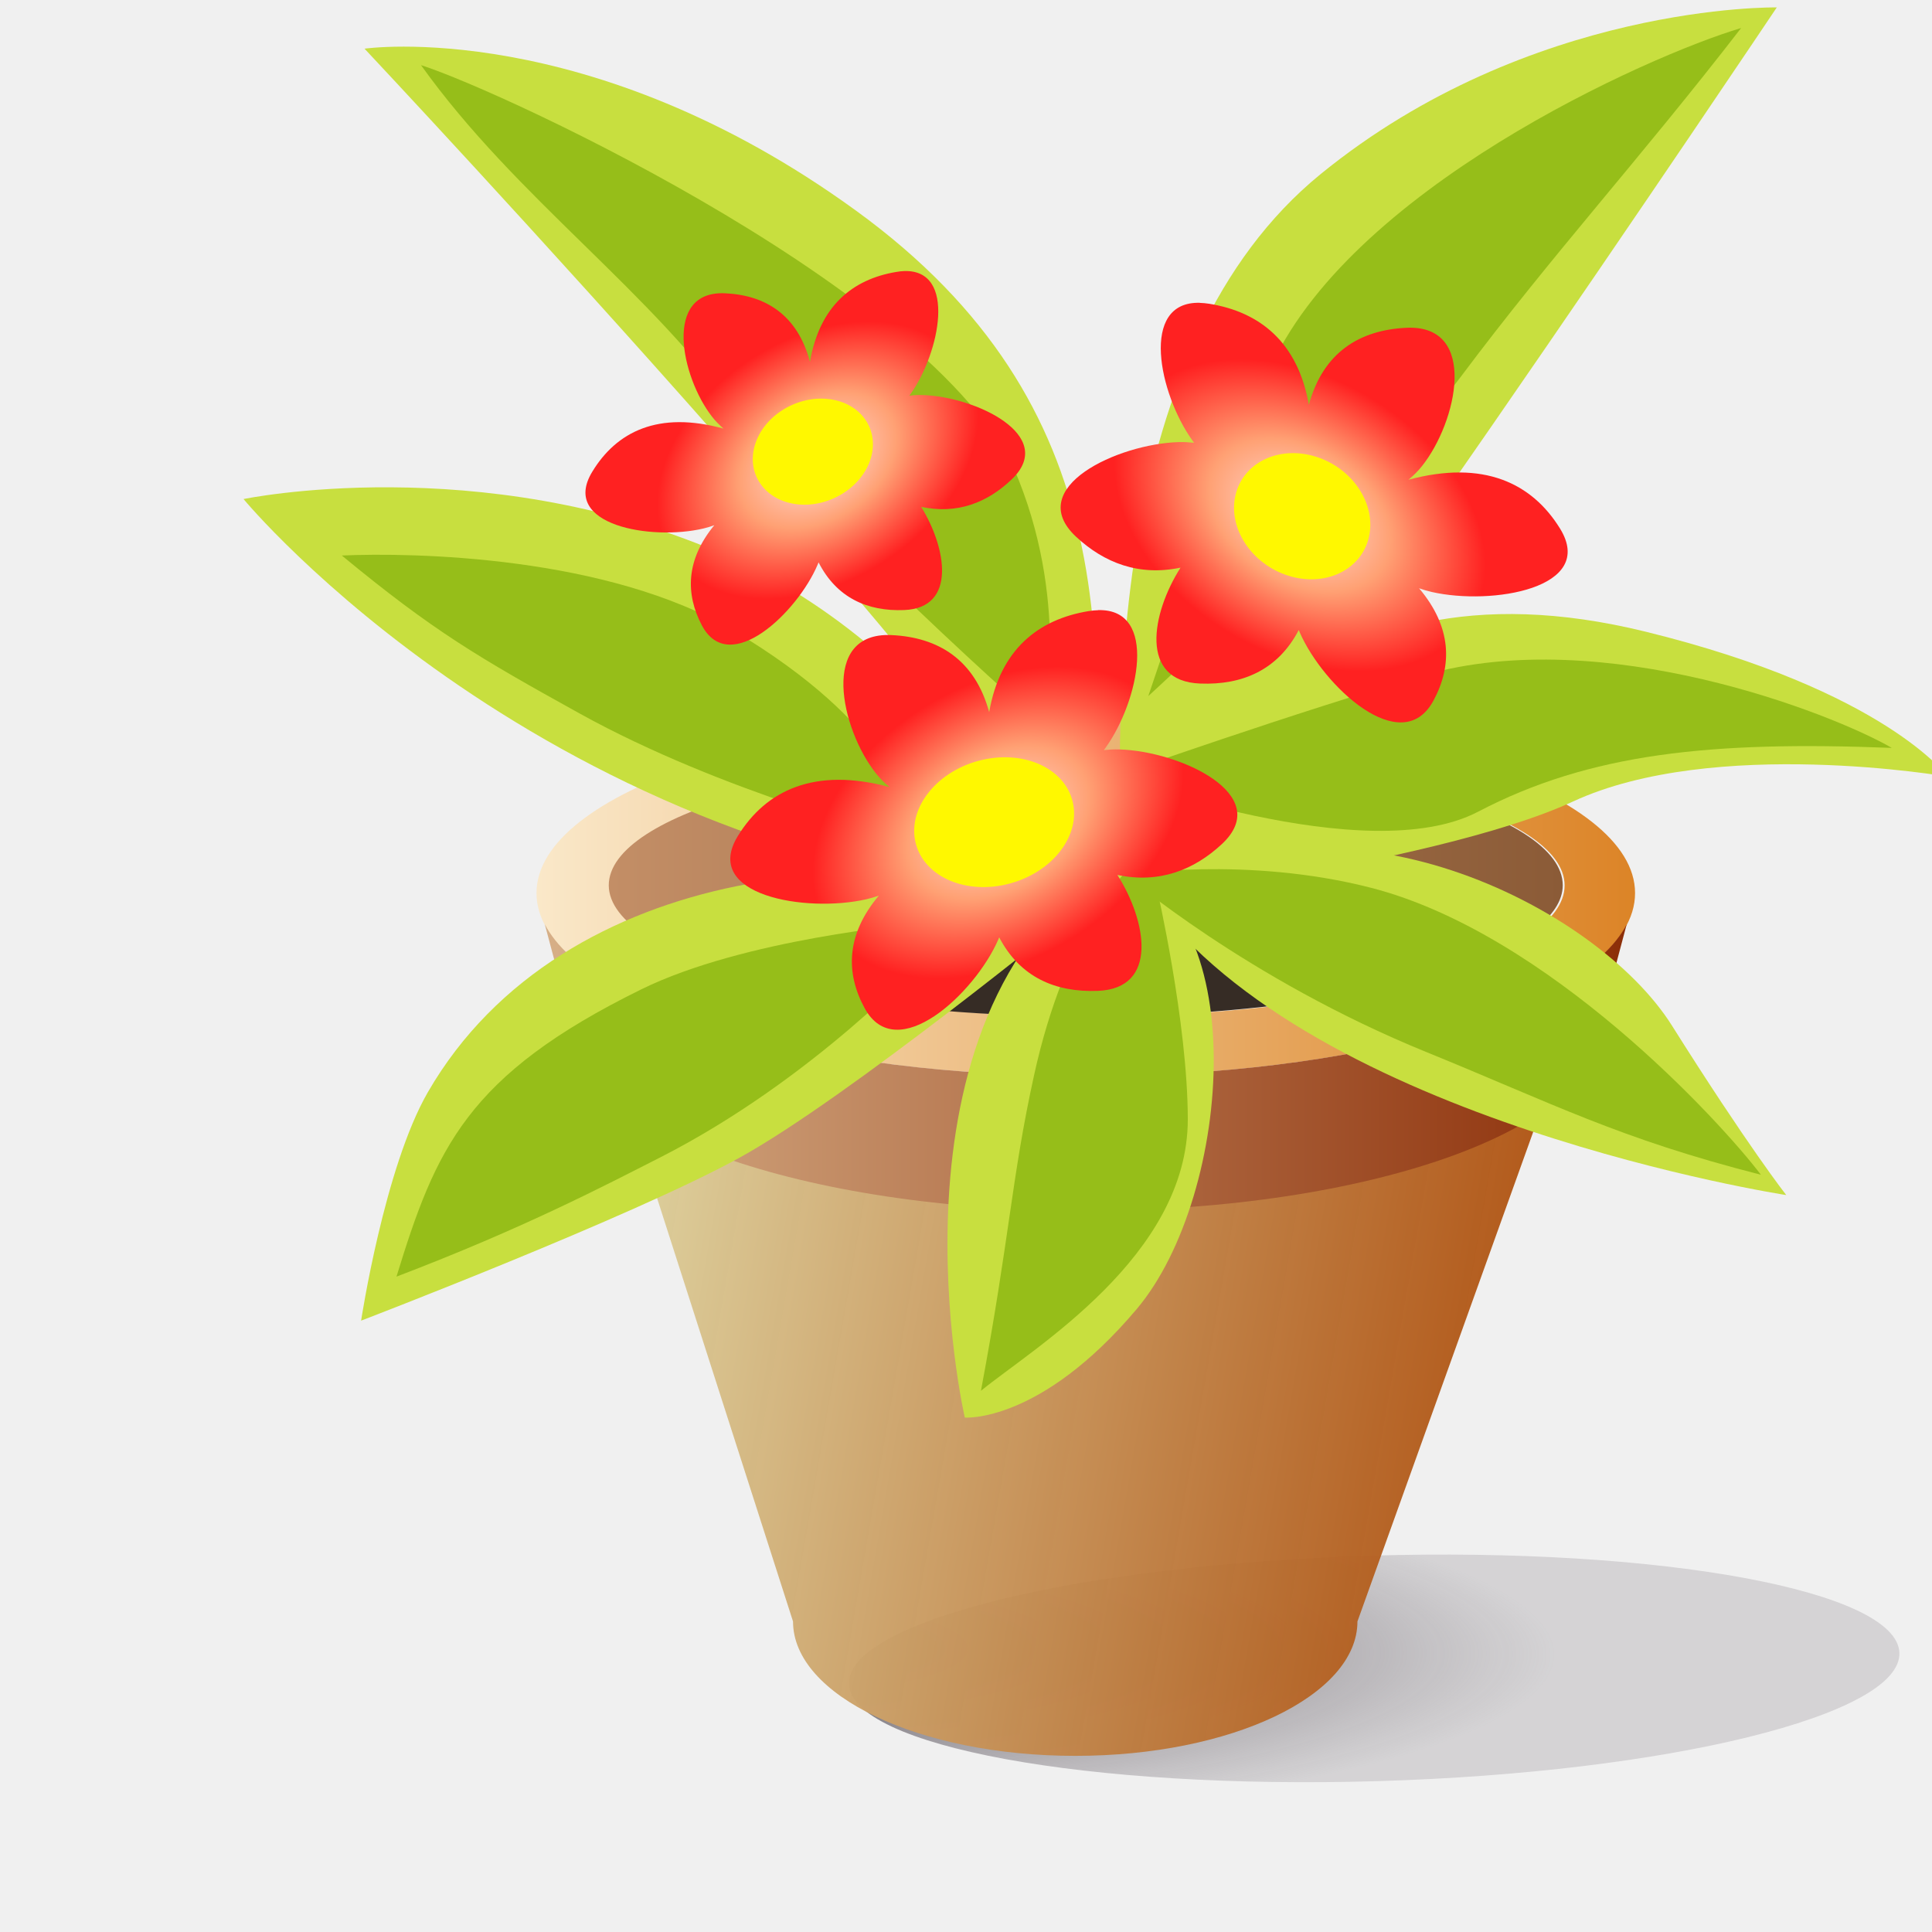
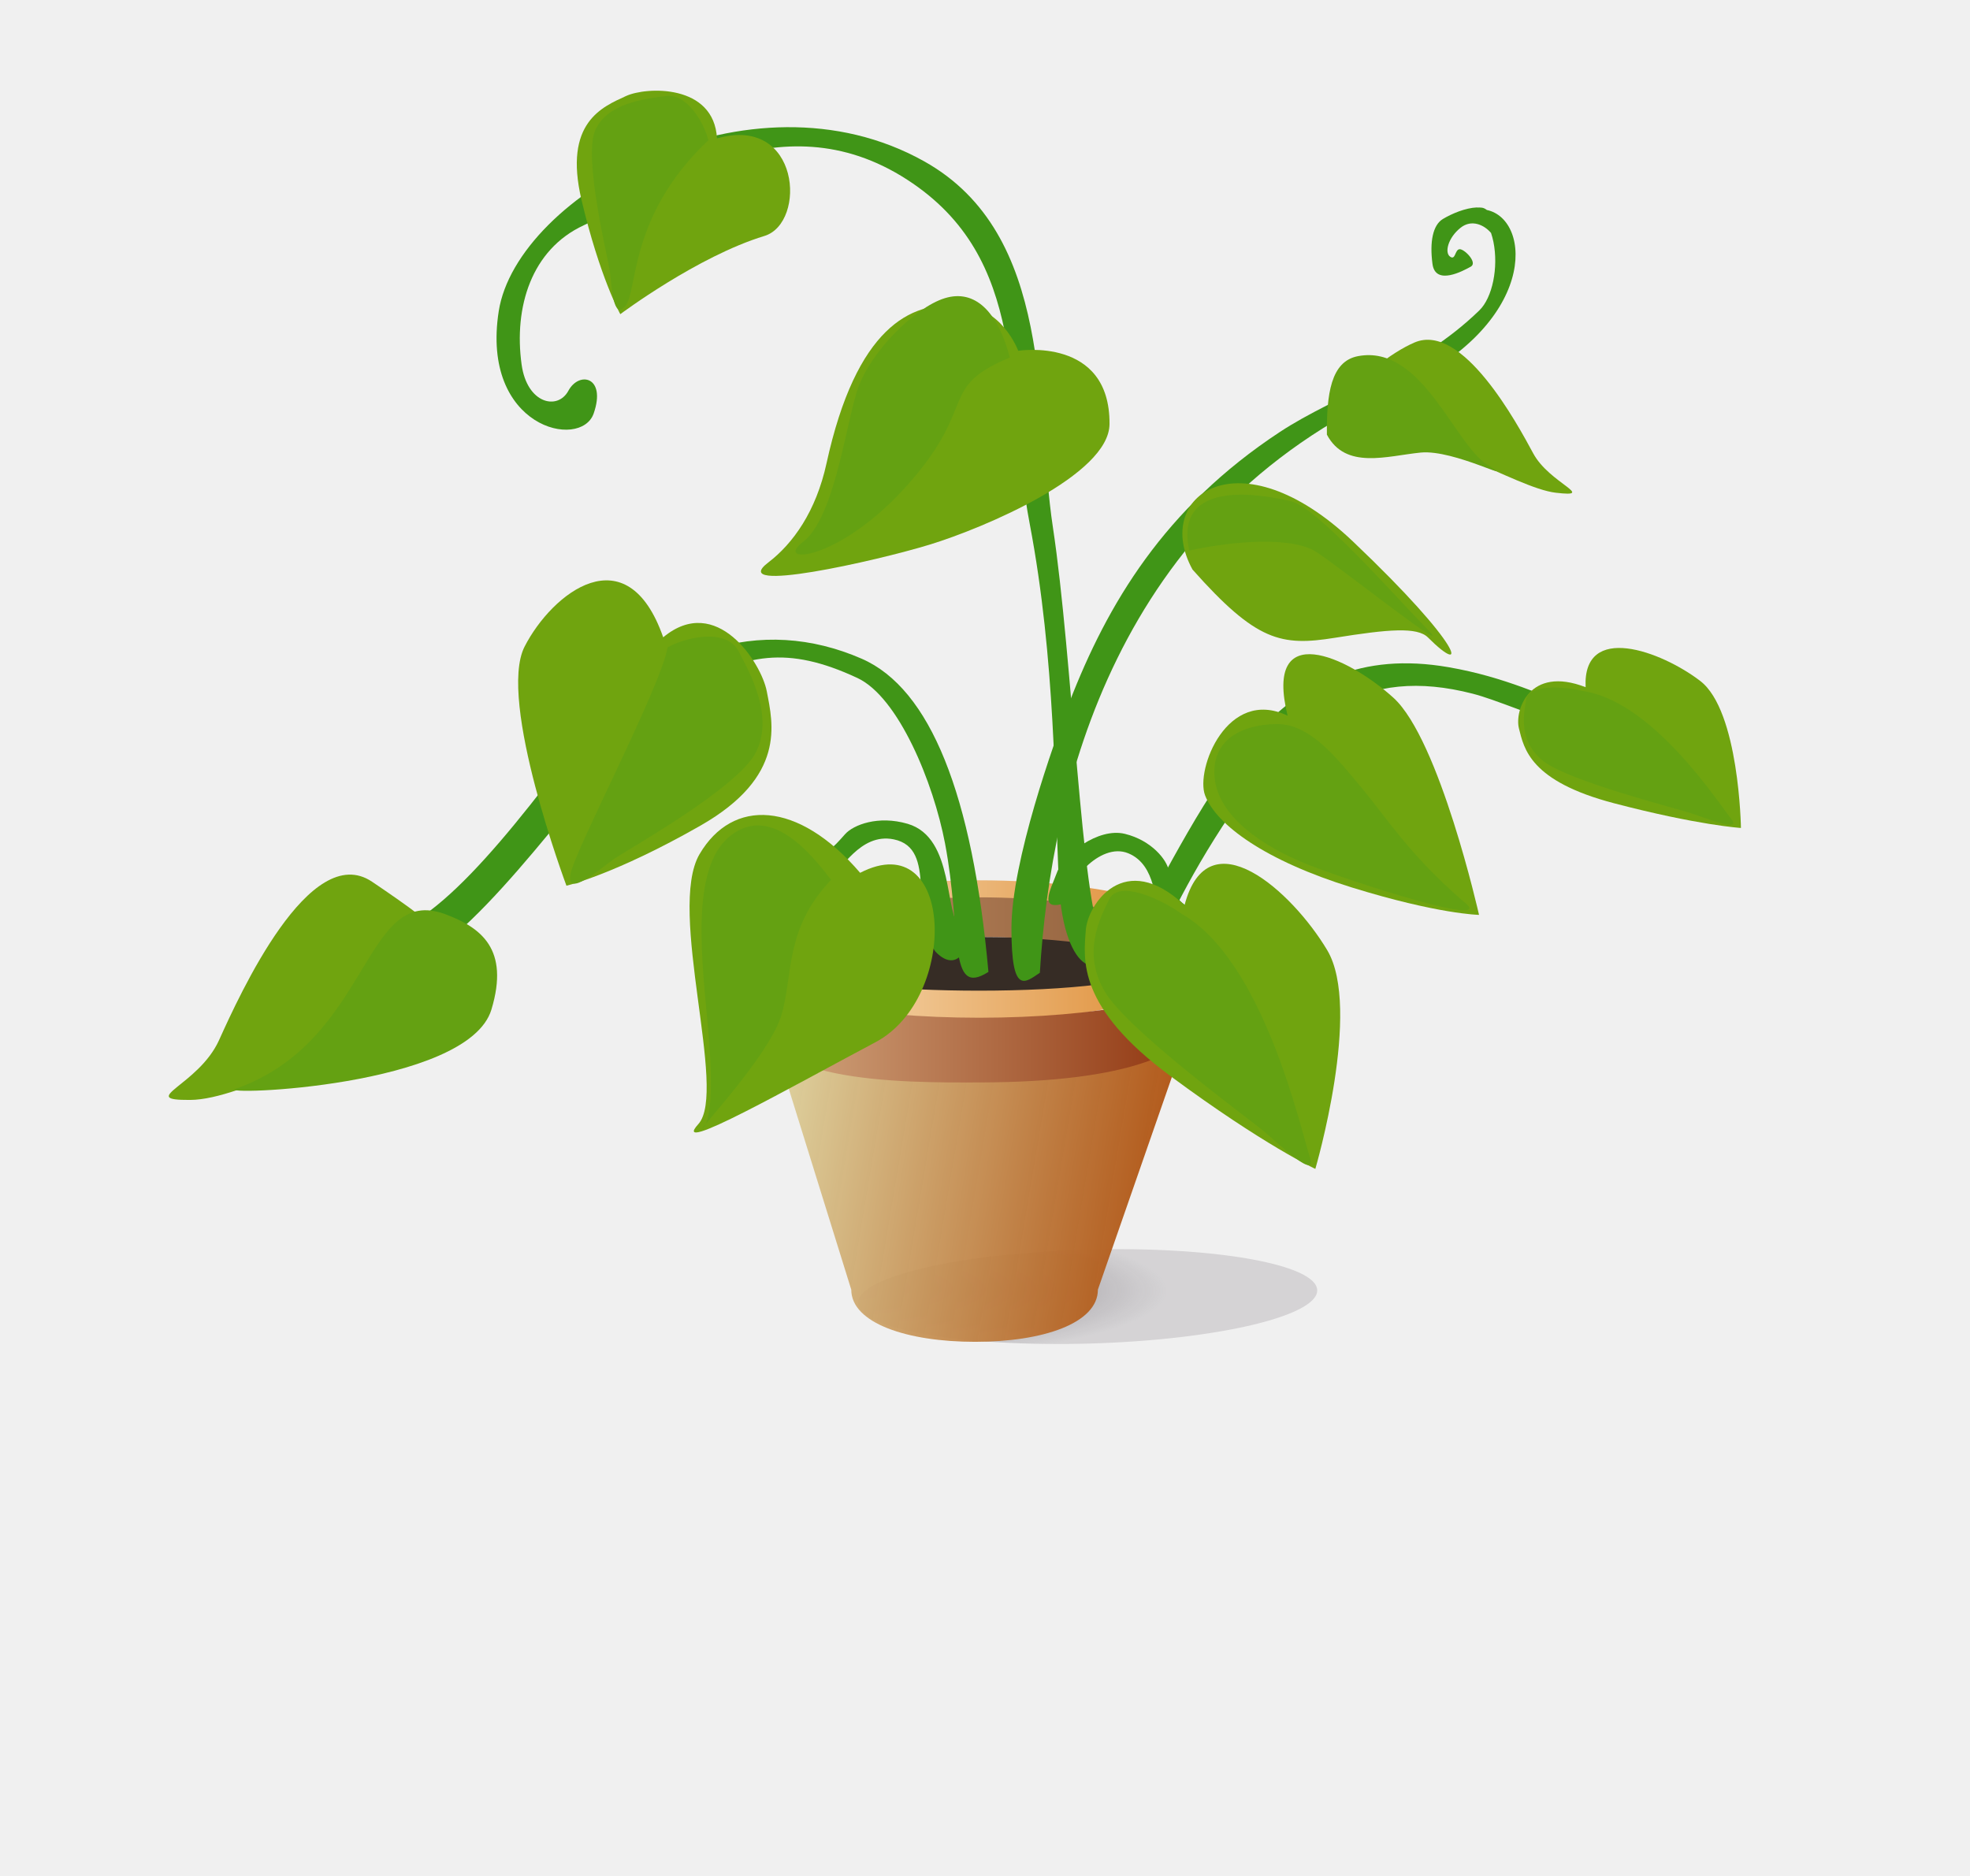
- <svg xmlns="http://www.w3.org/2000/svg" xmlns:xlink="http://www.w3.org/1999/xlink" width="90" height="90" viewBox="0 0 23.812 23.812" version="1.1" id="svg2787">
+ <svg xmlns="http://www.w3.org/2000/svg" xmlns:xlink="http://www.w3.org/1999/xlink" width="210" height="200" viewBox="0 0 55.562 52.917" version="1.1" id="svg2787">
  <defs id="defs2784">
-     <linearGradient id="linearGradient15">
-       <stop style="stop-color:#fffeff;stop-opacity:1;" offset="0" id="stop11" />
-       <stop style="stop-color:#fff7ce;stop-opacity:1;" offset="0.115" id="stop12" />
-       <stop style="stop-color:#ffe54f;stop-opacity:1;" offset="0.408" id="stop13" />
-       <stop style="stop-color:#f2a900;stop-opacity:1;" offset="0.762" id="stop14" />
-       <stop style="stop-color:#df9c00;stop-opacity:1;" offset="1" id="stop15" />
-     </linearGradient>
-     <linearGradient id="linearGradient10">
-       <stop style="stop-color:#fffeff;stop-opacity:1;" offset="0" id="stop6" />
-       <stop style="stop-color:#fff7ce;stop-opacity:1;" offset="0.115" id="stop7" />
-       <stop style="stop-color:#ff4fcf;stop-opacity:1;" offset="0.408" id="stop8" />
-       <stop style="stop-color:#f200cf;stop-opacity:1;" offset="0.762" id="stop9" />
-       <stop style="stop-color:#df009f;stop-opacity:1;" offset="1" id="stop10" />
-     </linearGradient>
-     <linearGradient id="linearGradient5">
-       <stop style="stop-color:#eaffe2;stop-opacity:1;" offset="0" id="stop1" />
-       <stop style="stop-color:#dbffce;stop-opacity:1;" offset="0.115" id="stop2" />
-       <stop style="stop-color:#4fff11;stop-opacity:1;" offset="0.509" id="stop3" />
-       <stop style="stop-color:#3ce300;stop-opacity:1;" offset="0.762" id="stop4" />
-       <stop style="stop-color:#3de000;stop-opacity:1;" offset="1" id="stop5" />
-     </linearGradient>
    <mask maskUnits="userSpaceOnUse" id="mask10222">
      <circle style="fill:#ffffff;fill-opacity:1;fill-rule:evenodd;stroke-width:0.224" id="circle10224" cx="13.229" cy="14.817" r="11" />
    </mask>
-     <radialGradient xlink:href="#linearGradient5" id="radialGradient52129-9-6" cx="76.809" cy="-0.699" fx="76.809" fy="-0.699" r="8.034" gradientTransform="matrix(1.13596,1.652974,-1.485476,1.020852,-70.69832,-120.2656)" gradientUnits="userSpaceOnUse" />
-     <linearGradient id="linearGradient15505">
-       <stop style="stop-color:#fffae2;stop-opacity:1;" offset="0" id="stop15495" />
-       <stop style="stop-color:#fff7ce;stop-opacity:1;" offset="0.115" id="stop15497" />
-       <stop style="stop-color:#ff4f9d;stop-opacity:1;" offset="0.408" id="stop15499" />
-       <stop style="stop-color:#ff2158;stop-opacity:1;" offset="0.762" id="stop15501" />
-       <stop style="stop-color:#ff0515;stop-opacity:1;" offset="1" id="stop15503" />
-     </linearGradient>
-     <radialGradient xlink:href="#linearGradient15505" id="radialGradient52129-9-6-3" cx="76.809" cy="-0.699" fx="76.809" fy="-0.699" r="8.034" gradientTransform="matrix(1.13596,1.652974,-1.485476,1.020852,-70.69832,-120.2656)" gradientUnits="userSpaceOnUse" />
-     <radialGradient xlink:href="#linearGradient15" id="radialGradient52129-9-6-3-2" cx="76.809" cy="-0.699" fx="76.809" fy="-0.699" r="8.034" gradientTransform="matrix(0.3732732,1.813617,-1.753282,0.3607001,-12.30427,-133.0659)" gradientUnits="userSpaceOnUse" />
-     <radialGradient xlink:href="#linearGradient10" id="radialGradient52129-9-6-3-2-5" cx="76.809" cy="-0.699" fx="76.809" fy="-0.699" r="8.034" gradientTransform="matrix(0.3732732,1.813617,-1.753282,0.3607001,-12.30427,-133.0659)" gradientUnits="userSpaceOnUse" />
-     <radialGradient xlink:href="#linearGradient21516" id="radialGradient21518" cx="-12.19" cy="20.605" fx="-12.19" fy="20.605" r="6.366" gradientTransform="matrix(1.617418,0.06955582,-0.03637288,0.3503441,28.36742,18.53577)" gradientUnits="userSpaceOnUse" />
+     <radialGradient xlink:href="#linearGradient21516" id="radialGradient21518" cx="-12.19" cy="20.605" fx="-12.19" fy="20.605" r="6.366" gradientTransform="matrix(1.571274,0.06447365,-0.03533519,0.3247459,41.45333,31.04284)" gradientUnits="userSpaceOnUse" />
    <linearGradient id="linearGradient21516">
      <stop style="stop-color:#605a62;stop-opacity:1;" offset="0.192" id="stop21512" />
      <stop style="stop-color:#989399;stop-opacity:0.314;" offset="1" id="stop21514" />
    </linearGradient>
-     <linearGradient xlink:href="#linearGradient15170" id="linearGradient15172" x1="-15.649" y1="17.282" x2="2.072" y2="20.393" gradientUnits="userSpaceOnUse" />
+     <linearGradient xlink:href="#linearGradient15170" id="linearGradient15172" x1="-15.649" y1="17.282" x2="2.072" y2="20.393" gradientUnits="userSpaceOnUse" gradientTransform="matrix(0.6617031,0,0,0.6905376,32.10902,21.81441)" />
    <linearGradient id="linearGradient15170">
      <stop style="stop-color:#dccd9a;stop-opacity:1;" offset="0" id="stop15166" />
      <stop style="stop-color:#aa4400;stop-opacity:0.938;" offset="1" id="stop15168" />
    </linearGradient>
-     <linearGradient xlink:href="#linearGradient17471" id="linearGradient17473" x1="-17.019" y1="7.672" x2="3.442" y2="7.672" gradientUnits="userSpaceOnUse" />
+     <linearGradient xlink:href="#linearGradient17471" id="linearGradient17473" x1="-17.019" y1="7.672" x2="3.442" y2="7.672" gradientUnits="userSpaceOnUse" gradientTransform="matrix(0.6617031,0,0,0.5745551,32.10902,22.36158)" />
    <linearGradient id="linearGradient17471">
      <stop style="stop-color:#fae8c9;stop-opacity:1;" offset="0" id="stop17467" />
      <stop style="stop-color:#dc8427;stop-opacity:1;" offset="1" id="stop17469" />
    </linearGradient>
-     <linearGradient xlink:href="#linearGradient21349" id="linearGradient21351" x1="-15.673" y1="6.808" x2="2.096" y2="6.808" gradientUnits="userSpaceOnUse" />
+     <linearGradient xlink:href="#linearGradient21349" id="linearGradient21351" x1="-15.673" y1="6.808" x2="2.096" y2="6.808" gradientUnits="userSpaceOnUse" gradientTransform="matrix(0.6617031,0,0,0.6773779,32.10902,21.84641)" />
    <linearGradient id="linearGradient21349">
      <stop style="stop-color:#c38e66;stop-opacity:1;" offset="0" id="stop21345" />
      <stop style="stop-color:#8b5b37;stop-opacity:1;" offset="1" id="stop21347" />
    </linearGradient>
-     <linearGradient xlink:href="#linearGradient16633" id="linearGradient16635" x1="-17.009" y1="10.926" x2="3.432" y2="10.926" gradientUnits="userSpaceOnUse" />
+     <linearGradient xlink:href="#linearGradient16633" id="linearGradient16635" x1="-17.009" y1="10.926" x2="3.432" y2="10.926" gradientUnits="userSpaceOnUse" gradientTransform="matrix(0.6617031,0,0,0.4560494,32.10902,23.67182)" />
    <linearGradient id="linearGradient16633">
      <stop style="stop-color:#d7b088;stop-opacity:1;" offset="0" id="stop16629" />
      <stop style="stop-color:#8c2d07;stop-opacity:1;" offset="1" id="stop16631" />
    </linearGradient>
-     <radialGradient xlink:href="#linearGradient10799" id="radialGradient23030-7-7-2" cx="15.861" cy="-2.631" fx="15.861" fy="-2.631" r="1.865" gradientTransform="matrix(1.409765,0.4113351,-1.014892,1.328527,-14.3573,7.991223)" gradientUnits="userSpaceOnUse" />
-     <linearGradient id="linearGradient10799">
-       <stop style="stop-color:#ffe2e2;stop-opacity:1;" offset="0" id="stop10793" />
-       <stop style="stop-color:#ffa174;stop-opacity:1;" offset="0.388" id="stop10795" />
-       <stop style="stop-color:#ff2121;stop-opacity:1;" offset="0.795" id="stop10797" />
-     </linearGradient>
-     <radialGradient xlink:href="#linearGradient10799" id="radialGradient23030-7-7-2-0" cx="15.861" cy="-2.631" fx="15.861" fy="-2.631" r="1.865" gradientTransform="matrix(-1.409765,0.4113351,1.014892,1.328527,39.89482,3.927921)" gradientUnits="userSpaceOnUse" />
-     <radialGradient xlink:href="#linearGradient10799" id="radialGradient23030-7-7-2-0-2" cx="15.861" cy="-2.631" fx="15.861" fy="-2.631" r="1.865" gradientTransform="matrix(1.222499,0.3662561,-0.880079,1.182931,-13.53777,3.53111)" gradientUnits="userSpaceOnUse" />
  </defs>
  <g id="layer1">
-     <g id="g19354" transform="matrix(0.6906896,0,0,0.6905861,-25.378,-0.7301945)" style="stroke-width:1.102">
-       <path style="fill:#3ada00;fill-opacity:1;stroke:#595147;stroke-width:0;stroke-linecap:round;stroke-linejoin:round;stroke-miterlimit:8;stroke-dasharray:none;paint-order:fill markers stroke" d="m 15.415,23.759 c -1.336,0.314 -2.423,1.339 -2.087,1.525 0.336,0.186 1.154,-0.319 1.047,0.101 -0.106,0.42 0.22,0.887 0.681,0.76 0.461,-0.128 0.806,1.116 1.258,0.6 0.293,-0.334 0.336,-1.712 -0.008,-2.495 -0.187,-0.426 -0.603,-0.668 -0.891,-0.491 z" id="path15561-9" />
-       <path style="fill:none;fill-opacity:0.004;stroke:#665c51;stroke-width:0.551;stroke-linecap:round;stroke-linejoin:round;stroke-miterlimit:8;stroke-dasharray:none;stroke-opacity:1;paint-order:fill markers stroke" d="m 2.43,32.201 c 2.631,-0.031 4.575,-3.512 6.585,-5.889 1.718,-2.031 3.807,-2.801 6.541,-2.63 0,0 0.523,0.461 1.375,0.647" id="path17237-4" />
-       <g id="g17349-4" transform="matrix(1.113595,0.1146053,-0.1146051,1.113597,0.8937033,-3.092209)" style="stroke-width:0.984">
-         <path id="path49262-6-2" style="fill:url(#radialGradient52129-9-6);fill-opacity:1;fill-rule:evenodd;stroke-width:0.3" d="M 24.333,2.468 C 19.761,0.571 13.368,2.927 11.446,7.52 c -1.493,3.568 -1.097,7.579 0.235,10.738 1.79,4.247 6.153,5.76 10.162,4.125 3.454,-1.409 6.245,-3.993 7.373,-7.757 C 30.859,9.136 28.905,4.364 24.333,2.468 Z" />
-         <ellipse style="fill:#ffffff;fill-rule:evenodd;stroke-width:0.264" id="path90349-2-9" cx="17.101" cy="-5.08" rx="1.492" ry="1.915" transform="matrix(0.8178477,0.5754348,-0.7478128,0.6639096,0,0)" />
-       </g>
-     </g>
-     <g id="g19354-1" transform="matrix(0.6906896,0,0,0.6905861,27.50694,-0.57201)" style="stroke-width:1.102">
-       <path style="fill:#ff0a2e;fill-opacity:1;stroke:#595147;stroke-width:0;stroke-linecap:round;stroke-linejoin:round;stroke-miterlimit:8;stroke-dasharray:none;paint-order:fill markers stroke" d="m 15.415,23.759 c -1.336,0.314 -2.423,1.339 -2.087,1.525 0.336,0.186 1.154,-0.319 1.047,0.101 -0.106,0.42 0.22,0.887 0.681,0.76 0.461,-0.128 0.806,1.116 1.258,0.6 0.293,-0.334 0.336,-1.712 -0.008,-2.495 -0.187,-0.426 -0.603,-0.668 -0.891,-0.491 z" id="path15561-9-7" />
-       <path style="fill:none;fill-opacity:0.004;stroke:#665c51;stroke-width:0.551;stroke-linecap:round;stroke-linejoin:round;stroke-miterlimit:8;stroke-dasharray:none;stroke-opacity:1;paint-order:fill markers stroke" d="m 2.43,32.201 c 2.631,-0.031 4.575,-3.512 6.585,-5.889 1.718,-2.031 3.807,-2.801 6.541,-2.63 0,0 0.523,0.461 1.375,0.647" id="path17237-4-4" />
-       <g id="g17349-4-4" transform="matrix(1.113595,0.1146053,-0.1146051,1.113597,0.8937033,-3.092209)" style="stroke-width:0.984">
-         <path id="path49262-6-2-2" style="fill:url(#radialGradient52129-9-6-3);fill-opacity:1;fill-rule:evenodd;stroke-width:0.3" d="M 24.333,2.468 C 19.761,0.571 13.368,2.927 11.446,7.52 c -1.493,3.568 -1.097,7.579 0.235,10.738 1.79,4.247 6.153,5.76 10.162,4.125 3.454,-1.409 6.245,-3.993 7.373,-7.757 C 30.859,9.136 28.905,4.364 24.333,2.468 Z" />
-         <ellipse style="fill:#ffffff;fill-rule:evenodd;stroke-width:0.264" id="path90349-2-9-4" cx="17.101" cy="-5.08" rx="1.492" ry="1.915" transform="matrix(0.8178477,0.5754348,-0.7478128,0.6639096,0,0)" />
-       </g>
-     </g>
-     <g id="g1" transform="matrix(0.9715091,0,0,0.9715091,0.6506396,-3.664142)">
-       <ellipse style="fill:url(#radialGradient21518);fill-opacity:1;fill-rule:evenodd;stroke-width:0.221" id="path21510" cx="15.894" cy="25.424" rx="6.666" ry="1.431" transform="matrix(0.9995605,-0.02964591,0.03448896,0.9994051,0,0)" />
-       <g id="g47287" transform="matrix(0.9230616,0,0,0.9230616,0.7739546,3.514038)">
-         <g id="g21506" transform="matrix(0.7378798,0,0,0.7460733,18.36763,6.829499)" style="stroke-width:0.996">
-           <path id="path14647-2-1-5" style="fill:url(#linearGradient15172);fill-opacity:1;fill-rule:evenodd;stroke:#44b2c8;stroke-width:0;stroke-dasharray:none;stroke-opacity:1" d="m -15.518,10.998 3.277,10.092 a 5.256,2.476 0 0 0 5.257,2.476 5.256,2.476 0 0 0 5.256,-2.476 l 3.664,-10.092 z" />
-           <path id="path14647-5" style="fill:url(#linearGradient17473);fill-opacity:1;fill-rule:evenodd;stroke:#44b2c8;stroke-width:0;stroke-dasharray:none;stroke-opacity:1" d="m -6.788,4.301 a 10.231,3.371 0 0 0 -10.231,3.371 10.231,3.371 0 0 0 10.231,3.372 10.231,3.371 0 0 0 10.231,-3.372 10.231,3.371 0 0 0 -10.231,-3.371 z m 0.036,0.816 A 8.885,2.414 0 0 1 2.131,7.531 8.885,2.414 0 0 1 -6.753,9.945 8.885,2.414 0 0 1 -15.638,7.531 8.885,2.414 0 0 1 -6.753,5.116 Z" />
-           <path id="path14647-9-6" style="fill:url(#linearGradient21351);fill-opacity:1;fill-rule:evenodd;stroke:#44b2c8;stroke-width:0;stroke-dasharray:none;stroke-opacity:1" d="m -6.788,5.116 a 8.885,2.414 0 0 0 -8.885,2.414 8.885,2.414 0 0 0 0.752,0.969 9.564,3.376 0 0 1 8.345,-1.73 9.564,3.376 0 0 1 8.121,1.594 8.885,2.414 0 0 0 0.551,-0.834 8.885,2.414 0 0 0 -8.885,-2.414 z" />
-           <path id="path14647-9-3" style="fill:#362c25;fill-opacity:1;fill-rule:evenodd;stroke:#44b2c8;stroke-width:0;stroke-dasharray:none;stroke-opacity:1" d="M -6.624,6.771 A 9.62,3.376 0 0 0 -15.018,8.5 8.937,2.414 0 0 0 -6.838,9.945 8.937,2.414 0 0 0 1.545,8.364 9.62,3.376 0 0 0 -6.624,6.771 Z" />
-           <path id="path14647-2-2" style="fill:url(#linearGradient16635);fill-opacity:1;fill-rule:evenodd;stroke:#44b2c8;stroke-width:0;stroke-dasharray:none;stroke-opacity:1" d="m -16.864,8.248 0.512,1.9 a 9.564,3.376 0 0 0 9.564,3.376 9.564,3.376 0 0 0 9.564,-3.376 L 3.287,8.248 A 10.231,3.371 0 0 1 -6.789,11.044 10.231,3.371 0 0 1 -16.864,8.248 Z" />
-         </g>
-         <path style="fill:#c8df3f;fill-opacity:1;stroke:#000000;stroke-width:0;stroke-linecap:butt;stroke-linejoin:miter;stroke-dasharray:none;stroke-opacity:1" d="m 13.117,12.661 c 0,0 -1.51,-3.387 -4.805,-4.792 C 5.016,6.464 1.783,7.138 1.783,7.138 c 0,0 4.143,5.013 11.334,5.523 z" id="path21674" />
-         <path style="fill:#c8df3f;fill-opacity:1;stroke:#000000;stroke-width:0;stroke-linecap:butt;stroke-linejoin:miter;stroke-dasharray:none;stroke-opacity:1" d="m 13.181,12.768 c 1.504,-1.606 3.1,-4.98 7.873,-3.807 3.3,0.811 4.149,1.992 4.149,1.992 0,0 -3.208,-0.556 -5.148,0.342 -1.941,0.898 -6.874,1.473 -6.874,1.473 z" id="path21676" />
-         <path style="fill:#c8df3f;fill-opacity:1;stroke:#000000;stroke-width:0;stroke-linecap:butt;stroke-linejoin:miter;stroke-dasharray:none;stroke-opacity:1" d="m 13.906,12.991 c -0.211,-2.929 -0.211,-7.96 2.678,-10.317 2.889,-2.356 6.272,-2.293 6.272,-2.293 0,0 -7.47,11.145 -8.949,12.609 z" id="path21680" />
-         <path style="fill:#c8df3f;fill-opacity:1;stroke:#000000;stroke-width:0;stroke-linecap:butt;stroke-linejoin:miter;stroke-dasharray:none;stroke-opacity:1" d="M 13.359,12.857 C 13.66,9.227 13.885,5.852 10.205,3.177 6.525,0.502 3.446,0.948 3.446,0.948 c 0,0 9.688,10.317 9.913,11.909 z" id="path21682" />
-         <path style="fill:#c8df3f;fill-opacity:1;stroke:#000000;stroke-width:0;stroke-linecap:butt;stroke-linejoin:miter;stroke-dasharray:none;stroke-opacity:1" d="m 14.239,12.602 c 2.542,-1.663 6.131,0.111 7.177,1.774 1.047,1.663 1.57,2.328 1.57,2.328 0,0 -6.504,-0.998 -8.747,-4.102 z" id="path21684" />
-         <path style="fill:#c8df3f;fill-opacity:1;stroke:#000000;stroke-width:0;stroke-linecap:butt;stroke-linejoin:miter;stroke-dasharray:none;stroke-opacity:1" d="m 13.172,12.852 c -2.361,-1.083 -6.997,-0.777 -8.855,2.437 -0.598,1.035 -0.918,3.141 -0.918,3.141 0,0 3.723,-1.426 5.198,-2.238 1.476,-0.812 4.575,-3.34 4.575,-3.34 z" id="path21686" />
-         <path style="fill:#c8df3f;fill-opacity:1;stroke:#000000;stroke-width:0;stroke-linecap:butt;stroke-linejoin:miter;stroke-dasharray:none;stroke-opacity:1" d="m 13.688,12.152 c 1.992,0.496 1.697,4.55 0.369,6.121 -1.328,1.572 -2.361,1.489 -2.361,1.489 0,0 -1.254,-5.46 1.992,-7.61 z" id="path21688" />
-         <path style="fill:#96be19;fill-opacity:1;stroke:#000000;stroke-width:0;stroke-linecap:butt;stroke-linejoin:miter;stroke-dasharray:none;stroke-opacity:1" d="m 14.218,9.846 c 0,0 0.886,-2.671 1.65,-4.449 1.08,-2.509 5.217,-4.351 6.498,-4.733 -1.425,1.843 -2.574,3.084 -3.858,4.8 -1.084,1.448 -4.29,4.382 -4.29,4.382 z" id="path24398-1" />
-         <path style="fill:#96be19;fill-opacity:1;stroke:#000000;stroke-width:0;stroke-linecap:butt;stroke-linejoin:miter;stroke-dasharray:none;stroke-opacity:1" d="m 12.768,10.241 c 0,0 0.376,-1.585 -0.33,-3.362 C 11.442,4.369 5.405,1.555 4.222,1.174 5.538,3.016 7.407,4.292 8.593,6.008 9.594,7.456 12.768,10.241 12.768,10.241 Z" id="path24398-1-6" />
-         <path style="fill:#96be19;fill-opacity:1;stroke:#000000;stroke-width:0;stroke-linecap:butt;stroke-linejoin:miter;stroke-dasharray:none;stroke-opacity:1" d="m 13.757,10.944 c 0,0 2.511,-0.887 4.253,-1.387 2.459,-0.704 5.605,0.525 6.427,1.001 -2.483,-0.097 -4.15,0.073 -5.686,0.877 -1.536,0.804 -4.994,-0.491 -4.994,-0.491 z" id="path24398" />
-         <path style="fill:#96be19;fill-opacity:1;stroke:#000000;stroke-width:0;stroke-linecap:butt;stroke-linejoin:miter;stroke-dasharray:none;stroke-opacity:1" d="m 13.907,12.303 c 0,0 1.656,-0.265 3.377,0.179 2.429,0.627 4.797,3.209 5.354,3.943 -1.962,-0.501 -2.852,-0.976 -4.597,-1.686 -2.47,-1.005 -4.135,-2.436 -4.135,-2.436 z" id="path24398-3" />
-         <path style="fill:#96be19;fill-opacity:1;stroke:#000000;stroke-width:0;stroke-linecap:butt;stroke-linejoin:miter;stroke-dasharray:none;stroke-opacity:1" d="m 14.335,12.485 c 0,0 0.424,1.84 0.426,3.174 0.003,1.883 -2.13,3.152 -2.843,3.735 0.397,-2.115 0.419,-2.923 0.731,-4.341 0.441,-2.009 1.279,-2.811 1.279,-2.811 z" id="path24398-3-2" />
-         <path style="fill:#96be19;fill-opacity:1;stroke:#000000;stroke-width:0;stroke-linecap:butt;stroke-linejoin:miter;stroke-dasharray:none;stroke-opacity:1" d="m 10.99,12.981 c 0,0 -2.325,0.2 -3.739,0.895 -2.405,1.182 -2.825,2.191 -3.366,3.949 1.759,-0.67 2.867,-1.254 3.614,-1.633 2.121,-1.077 3.652,-2.75 3.652,-2.75 z" id="path24398-3-2-7" />
-         <path style="fill:#96be19;fill-opacity:1;stroke:#000000;stroke-width:0;stroke-linecap:butt;stroke-linejoin:miter;stroke-dasharray:none;stroke-opacity:1" d="m 10.871,11.368 c 0,0 -0.17,-1.12 -2.347,-2.418 C 6.791,7.916 4.105,7.871 3.134,7.914 c 1.257,1.038 1.876,1.4 3.268,2.171 1.971,1.092 4.395,1.699 4.395,1.699 z" id="path24398-3-2-7-6" />
-         <g id="g14196" transform="matrix(0.9895002,0,0,1.039303,1.593065,0.13083)">
-           <g id="g14185">
-             <path id="path23014-4-0-5" style="fill:url(#radialGradient23030-7-7-2);fill-opacity:1;stroke:#000000;stroke-width:0;stroke-linecap:butt;stroke-linejoin:miter;stroke-dasharray:none;stroke-opacity:1" d="m 12.062,8.212 c -0.041,0.001 -0.085,0.005 -0.132,0.012 C 11.232,8.333 10.701,8.73 10.549,9.56 10.349,8.864 9.84,8.569 9.19,8.541 8.189,8.499 8.487,9.786 8.978,10.372 c 0.055,0.066 0.118,0.125 0.187,0.179 -1.045,-0.267 -1.716,0.045 -2.105,0.644 -0.514,0.791 0.947,1.021 1.781,0.84 0.06,-0.013 0.119,-0.03 0.176,-0.049 -0.454,0.512 -0.465,1.02 -0.199,1.487 0.442,0.777 1.531,-0.194 1.856,-0.903 0.005,-0.011 0.009,-0.021 0.014,-0.032 0.29,0.529 0.784,0.73 1.37,0.708 0.849,-0.031 0.677,-0.927 0.272,-1.533 0.575,0.115 1.059,-0.06 1.453,-0.41 0.729,-0.65 -0.584,-1.227 -1.429,-1.25 -0.071,-0.002 -0.142,0.002 -0.212,0.009 0.009,-0.011 0.017,-0.022 0.025,-0.033 0.46,-0.611 0.736,-1.839 -0.104,-1.818 z" />
-             <ellipse style="fill:#fff800;fill-opacity:1;fill-rule:evenodd;stroke-width:0.331" id="path13160" cx="7.356" cy="13.325" rx="1.124" ry="0.84" transform="matrix(0.9681078,-0.2505339,0.262389,0.9649622,0,0)" />
-           </g>
-           <g id="g14181">
-             <path id="path23014-4-0-5-0" style="fill:url(#radialGradient23030-7-7-2-0);fill-opacity:1;stroke:#000000;stroke-width:0;stroke-linecap:butt;stroke-linejoin:miter;stroke-dasharray:none;stroke-opacity:1" d="m 13.476,4.148 c 0.041,0.001 0.085,0.005 0.132,0.012 0.698,0.108 1.228,0.506 1.381,1.336 0.199,-0.697 0.709,-0.991 1.359,-1.019 1,-0.042 0.703,1.245 0.211,1.831 -0.055,0.066 -0.118,0.125 -0.187,0.179 1.045,-0.267 1.716,0.045 2.105,0.644 0.514,0.791 -0.947,1.021 -1.781,0.84 -0.06,-0.013 -0.119,-0.03 -0.176,-0.049 0.454,0.512 0.465,1.02 0.199,1.487 -0.442,0.777 -1.531,-0.194 -1.856,-0.903 -0.005,-0.011 -0.009,-0.021 -0.014,-0.032 -0.29,0.529 -0.784,0.73 -1.37,0.708 -0.849,-0.031 -0.677,-0.927 -0.272,-1.533 -0.575,0.115 -1.059,-0.06 -1.453,-0.41 -0.729,-0.65 0.584,-1.227 1.429,-1.25 0.071,-0.002 0.142,0.002 0.212,0.009 -0.009,-0.011 -0.017,-0.022 -0.025,-0.033 -0.46,-0.611 -0.736,-1.839 0.104,-1.818 z" />
-             <ellipse style="fill:#fff800;fill-opacity:1;fill-rule:evenodd;stroke-width:0.302" id="path13160-3" cx="-16.129" cy="2.469" rx="0.967" ry="0.81" transform="matrix(-0.9590665,-0.2831809,-0.2318285,0.9727567,0,0)" />
-           </g>
-           <g id="g14177">
-             <path id="path23014-4-0-5-0-9" style="fill:url(#radialGradient23030-7-7-2-0-2);fill-opacity:1;stroke:#000000;stroke-width:0;stroke-linecap:butt;stroke-linejoin:miter;stroke-dasharray:none;stroke-opacity:1" d="M 9.372,3.727 C 9.336,3.728 9.298,3.732 9.257,3.739 8.652,3.835 8.192,4.189 8.06,4.928 7.887,4.308 7.445,4.046 6.881,4.021 6.014,3.983 6.272,5.129 6.698,5.651 6.746,5.71 6.801,5.763 6.86,5.811 5.953,5.573 5.372,5.851 5.034,6.384 4.588,7.088 5.855,7.294 6.578,7.132 6.63,7.12 6.681,7.106 6.731,7.088 6.337,7.544 6.328,7.996 6.558,8.412 6.941,9.103 7.886,8.24 8.167,7.608 c 0.004,-0.009 0.008,-0.019 0.012,-0.029 C 8.431,8.05 8.859,8.229 9.368,8.21 10.104,8.183 9.955,7.384 9.604,6.845 10.102,6.947 10.522,6.792 10.864,6.48 11.496,5.901 10.357,5.387 9.624,5.367 c -0.061,-0.002 -0.123,0.001 -0.184,0.008 0.007,-0.009 0.015,-0.019 0.022,-0.029 C 9.862,4.802 10.1,3.709 9.372,3.727 Z" />
-             <ellipse style="fill:#fff800;fill-opacity:1;fill-rule:evenodd;stroke-width:0.26" id="path13160-3-5" cx="-3.547" cy="9.224" rx="0.846" ry="0.687" transform="matrix(-0.8839148,0.4676479,0.538214,0.8428082,0,0)" />
-           </g>
-         </g>
-       </g>
-     </g>
-     <g id="g19354-1-5" transform="matrix(0.6906896,0,0,0.6905861,-36.18845,25.44088)" style="stroke-width:1.102">
-       <path style="fill:#e4a000;fill-opacity:1;stroke:#595147;stroke-width:0;stroke-linecap:round;stroke-linejoin:round;stroke-miterlimit:8;stroke-dasharray:none;paint-order:fill markers stroke" d="m 15.415,23.759 c -1.336,0.314 -2.423,1.339 -2.087,1.525 0.336,0.186 1.154,-0.319 1.047,0.101 -0.106,0.42 0.22,0.887 0.681,0.76 0.461,-0.128 0.806,1.116 1.258,0.6 0.293,-0.334 0.336,-1.712 -0.008,-2.495 -0.187,-0.426 -0.603,-0.668 -0.891,-0.491 z" id="path15561-9-7-9" />
-       <path style="fill:none;fill-opacity:0.004;stroke:#665c51;stroke-width:0.551;stroke-linecap:round;stroke-linejoin:round;stroke-miterlimit:8;stroke-dasharray:none;stroke-opacity:1;paint-order:fill markers stroke" d="m 2.43,32.201 c 2.631,-0.031 4.575,-3.512 6.585,-5.889 1.718,-2.031 3.807,-2.801 6.541,-2.63 0,0 0.523,0.461 1.375,0.647" id="path17237-4-4-8" />
-       <g id="g17349-4-4-9" transform="matrix(1.113595,0.1146053,-0.1146051,1.113597,0.8937033,-3.092209)" style="stroke-width:0.984">
-         <path id="path49262-6-2-2-9" style="fill:url(#radialGradient52129-9-6-3-2);fill-opacity:1;fill-rule:evenodd;stroke-width:0.3" d="M 24.333,2.468 C 19.761,0.571 13.368,2.927 11.446,7.52 c -1.493,3.568 -1.097,7.579 0.235,10.738 1.79,4.247 6.153,5.76 10.162,4.125 3.454,-1.409 6.245,-3.993 7.373,-7.757 C 30.859,9.136 28.905,4.364 24.333,2.468 Z" />
-         <ellipse style="fill:#ffffff;fill-rule:evenodd;stroke-width:0.264" id="path90349-2-9-4-8" cx="17.101" cy="-5.08" rx="1.492" ry="1.915" transform="matrix(0.8178477,0.5754348,-0.7478128,0.6639096,0,0)" />
-       </g>
-     </g>
-     <g id="g19354-1-5-3" transform="matrix(0.6906896,0,0,0.6905861,14.30191,31.26171)" style="stroke-width:1.102">
-       <path style="fill:#e400af;fill-opacity:1;stroke:#595147;stroke-width:0;stroke-linecap:round;stroke-linejoin:round;stroke-miterlimit:8;stroke-dasharray:none;paint-order:fill markers stroke" d="m 15.415,23.759 c -1.336,0.314 -2.423,1.339 -2.087,1.525 0.336,0.186 1.154,-0.319 1.047,0.101 -0.106,0.42 0.22,0.887 0.681,0.76 0.461,-0.128 0.806,1.116 1.258,0.6 0.293,-0.334 0.336,-1.712 -0.008,-2.495 -0.187,-0.426 -0.603,-0.668 -0.891,-0.491 z" id="path15561-9-7-9-9" />
-       <path style="fill:none;fill-opacity:0.004;stroke:#665c51;stroke-width:0.551;stroke-linecap:round;stroke-linejoin:round;stroke-miterlimit:8;stroke-dasharray:none;stroke-opacity:1;paint-order:fill markers stroke" d="m 2.43,32.201 c 2.631,-0.031 4.575,-3.512 6.585,-5.889 1.718,-2.031 3.807,-2.801 6.541,-2.63 0,0 0.523,0.461 1.375,0.647" id="path17237-4-4-8-3" />
-       <g id="g17349-4-4-9-8" transform="matrix(1.113595,0.1146053,-0.1146051,1.113597,0.8937033,-3.092209)" style="stroke-width:0.984">
-         <path id="path49262-6-2-2-9-3" style="fill:url(#radialGradient52129-9-6-3-2-5);fill-opacity:1;fill-rule:evenodd;stroke-width:0.3" d="M 24.333,2.468 C 19.761,0.571 13.368,2.927 11.446,7.52 c -1.493,3.568 -1.097,7.579 0.235,10.738 1.79,4.247 6.153,5.76 10.162,4.125 3.454,-1.409 6.245,-3.993 7.373,-7.757 C 30.859,9.136 28.905,4.364 24.333,2.468 Z" />
-         <ellipse style="fill:#ffffff;fill-rule:evenodd;stroke-width:0.264" id="path90349-2-9-4-8-2" cx="17.101" cy="-5.08" rx="1.492" ry="1.915" transform="matrix(0.8178477,0.5754348,-0.7478128,0.6639096,0,0)" />
-       </g>
-     </g>
+     <ellipse style="fill:url(#radialGradient21518);fill-opacity:1;fill-rule:evenodd;stroke-width:0.21" id="path21510" cx="29.336" cy="37.428" rx="6.476" ry="1.326" transform="matrix(0.9995999,-0.02828514,0.03614749,0.9993465,0,0)" />
+     <path id="path14647-2-1-5" style="fill:url(#linearGradient15172);fill-opacity:1;fill-rule:evenodd;stroke:#44b2c8;stroke-width:0;stroke-dasharray:none;stroke-opacity:1" d="m 21.841,29.409 2.168,6.969 c 3.9e-5,0.944 1.575,1.473 3.496,1.472 1.921,-1.6e-5 3.46,-0.528 3.46,-1.472 l 2.425,-6.969 z" />
+     <path id="path14647-5" style="fill:url(#linearGradient17473);fill-opacity:1;fill-rule:evenodd;stroke:#44b2c8;stroke-width:0;stroke-dasharray:none;stroke-opacity:1" d="m 27.617,24.832 c -3.739,-1.8e-5 -6.77,0.867 -6.77,1.937 -4.92e-4,1.07 3.043,2.002 6.782,2.002 3.739,1.9e-5 6.758,-0.932 6.757,-2.002 -8e-5,-1.07 -3.031,-1.937 -6.77,-1.937 z m -0.014,0.611 c 3.247,3.3e-5 5.916,0.479 5.916,1.245 1.1e-4,0.766 -2.619,1.206 -5.866,1.207 -3.247,1.2e-5 -5.892,-0.44 -5.892,-1.207 -1.1e-4,-0.766 2.595,-1.245 5.842,-1.245 z" />
+     <path id="path14647-9-6" style="fill:url(#linearGradient21351);fill-opacity:1;fill-rule:evenodd;stroke:#44b2c8;stroke-width:0;stroke-dasharray:none;stroke-opacity:1" d="m 27.617,25.312 a 5.879,1.635 0 0 0 -5.879,1.635 5.879,1.635 0 0 0 0.498,0.657 6.329,2.287 0 0 1 5.522,-1.172 6.329,2.287 0 0 1 5.374,1.08 5.879,1.635 0 0 0 0.365,-0.565 5.879,1.635 0 0 0 -5.879,-1.635 z" />
+     <path id="path14647-9-3" style="fill:#362c25;fill-opacity:1;fill-rule:evenodd;stroke:#44b2c8;stroke-width:0;stroke-dasharray:none;stroke-opacity:1" d="m 27.726,26.433 c -2.305,2.38e-4 -4.43,0.334 -5.554,0.873 0.942,0.443 3.104,0.639 5.451,0.639 2.477,-2.9e-4 4.654,-0.229 5.509,-0.708 -1.162,-0.5 -3.206,-0.804 -5.406,-0.804 z" />
+     <path id="path14647-2-2" style="fill:url(#linearGradient16635);fill-opacity:1;fill-rule:evenodd;stroke:#44b2c8;stroke-width:0;stroke-dasharray:none;stroke-opacity:1" d="m 20.95,27.433 0.339,0.867 c -0.212,2.274 4.129,2.241 6.399,2.233 4.02,-0.014 6.293,-0.799 6.258,-2.233 l 0.339,-0.867 c -0.562,0.737 -3.375,1.275 -6.667,1.275 -3.292,-3.93e-4 -6.105,-0.539 -6.667,-1.275 z" />
+     <path id="path14" style="fill:#409517;fill-opacity:1;stroke:#fff7f7;stroke-width:0" d="m 41.657,5.851 c -0.327,0.013 -0.713,0.177 -0.961,0.326 -0.284,0.17 -0.377,0.644 -0.294,1.269 0.084,0.625 0.874,0.19 1.08,0.076 0.206,-0.114 -0.19,-0.511 -0.321,-0.492 -0.131,0.019 -0.106,0.322 -0.264,0.208 -0.158,-0.114 -0.059,-0.53 0.298,-0.814 0.312,-0.249 0.671,-0.077 0.859,0.148 0.025,0.078 0.049,0.16 0.067,0.25 0.146,0.728 -0.029,1.575 -0.396,1.932 -1.76,1.714 -4.017,2.372 -5.626,3.43 -3.269,2.15 -4.868,4.865 -5.936,7.622 -0.454,1.172 -1.632,4.495 -1.636,6.371 -0.004,1.92 0.386,1.538 0.801,1.263 0.321,-5.237 2.15,-12.912 10.045,-16.458 4.027,-1.809 3.835,-4.791 2.562,-5.059 -0.046,-0.036 -0.094,-0.06 -0.142,-0.065 -0.044,-0.005 -0.089,-0.006 -0.136,-0.004 z" />
+     <path style="fill:#409517;fill-opacity:1;stroke:#fff7f7;stroke-width:0" d="m 27.878,27.414 c -0.449,-4.998 -1.64,-7.989 -3.575,-8.833 -2.806,-1.223 -5.898,-0.404 -8.427,2.934 -2.529,3.337 -4.384,5.3 -6.128,4.954 -2.806,-0.558 0.291,2.019 3.103,-0.119 2.332,-2.037 4.817,-6.014 6.495,-6.952 1.678,-0.938 2.847,-1.203 4.837,-0.273 1.16,0.542 2.145,2.955 2.47,4.662 0.477,2.512 0.076,4.368 1.225,3.628 z" id="path15" />
+     <path style="fill:#409517;fill-opacity:1;stroke:#fff7f7;stroke-width:0" d="m 31.715,26.71 c 2.486,-4.447 4.199,-8.744 9.139,-7.89 3.227,0.558 4.412,2.248 6.08,0.751 1.052,-0.945 0.883,0.124 0.026,0.848 -1.222,1.032 -4.097,-0.511 -5.426,-0.852 -3.022,-0.775 -5.005,0.469 -7.279,4.092 -2.274,3.623 -2.64,6.453 -2.54,3.051 z" id="path16" />
+     <path style="fill:#70a40f;fill-opacity:1;stroke:#fff7f7;stroke-width:0" d="m 18.706,17.976 c 1.505,-1.25 2.768,0.727 2.92,1.524 0.176,0.916 0.553,2.403 -1.865,3.786 -2.418,1.382 -3.785,1.698 -3.785,1.698 0,0 -1.957,-5.231 -1.18,-6.746 0.777,-1.514 2.888,-3.182 3.909,-0.261 z" id="path3-1" />
+     <path style="fill:#70a40f;fill-opacity:1;stroke:#fff7f7;stroke-width:0" d="m 33.634,16.066 c 1.802,2.03 2.501,2.168 4.014,1.925 1.513,-0.243 2.325,-0.311 2.627,-0.009 1.123,1.125 1.051,0.302 -2.115,-2.707 -3.217,-3.058 -5.672,-1.289 -4.526,0.791 z" id="path4" />
+     <path style="fill:#64a112;fill-opacity:1;stroke:#fff7f7;stroke-width:0" d="m 18.829,18.26 c 0.539,-0.296 1.659,-0.545 2.004,0.113 0.345,0.658 0.99,1.835 0.49,2.842 -0.5,1.007 -3.617,2.744 -4.003,3.014 -0.386,0.27 -1.374,1.14 -1.227,0.415 0.148,-0.725 2.545,-5.264 2.736,-6.383 z" id="path9-8" />
+     <path style="fill:#70a40f;fill-opacity:1;stroke:#fff7f7;stroke-width:0" d="m 38.422,12.356 c 1.727,-0.383 4.292,1.407 5.458,1.543 1.166,0.136 -0.183,-0.268 -0.636,-1.109 C 42.791,11.949 41.245,9.082 39.895,9.661 38.545,10.24 36.318,12.543 38.422,12.356 Z" id="path7" />
+     <path style="fill:#64a112;fill-opacity:1;stroke:#fff7f7;stroke-width:0" d="m 37.424,12.261 c -0.009,-1.135 0.106,-2.069 0.878,-2.215 1.799,-0.34 2.71,2.474 3.641,3.059 0.932,0.585 -0.921,-0.434 -1.874,-0.339 -0.952,0.095 -2.116,0.489 -2.645,-0.505 z" id="path8" />
+     <path style="fill:#70a40f;fill-opacity:1;stroke:#fff7f7;stroke-width:0" d="m 36.315,20.187 c -1.707,-0.811 -2.603,1.522 -2.327,2.248 0.317,0.835 1.699,1.843 4.137,2.598 2.438,0.755 3.59,0.774 3.59,0.774 0,0 -1.113,-4.947 -2.417,-6.127 -1.304,-1.179 -3.657,-2.242 -2.983,0.506 z" id="path3-8" />
+     <path style="fill:#64a112;fill-opacity:1;stroke:#fff7f7;stroke-width:0" d="m 33.542,15.53 c 1.268,-0.277 2.904,-0.402 3.589,0.042 0.685,0.444 4.048,3.117 3.104,2.152 -0.944,-0.965 -3.09,-3.415 -3.823,-3.585 -0.733,-0.17 -3.323,-0.693 -2.87,1.39 z" id="path11" />
+     <path style="fill:#409517;fill-opacity:1;stroke:#fff7f7;stroke-width:0" d="M 31.094,26.551 C 30.495,25.465 30.258,18.581 29.695,14.866 29.189,11.518 29.74,6.608 26.068,4.552 21.145,1.795 14.578,5.495 14.066,8.779 c -0.512,3.284 2.316,3.925 2.678,2.884 0.362,-1.041 -0.411,-1.202 -0.713,-0.641 -0.302,0.561 -1.167,0.369 -1.32,-0.741 -0.223,-1.617 0.275,-3.24 1.75,-3.925 2.028,-0.942 5.488,-3.643 9.126,-1.287 3.443,2.23 2.74,5.952 3.457,9.717 0.727,3.823 0.697,7.586 0.822,10.129 0.134,2.722 1.377,2.722 1.227,1.635 z" id="path17" />
+     <path style="fill:#70a40f;fill-opacity:1;stroke:#fff7f7;stroke-width:0" d="m 27.051,8.629 c -1.366,-0.139 -2.903,0.611 -3.74,4.441 -0.297,1.36 -0.946,2.264 -1.642,2.796 -1.188,0.907 3.037,-0.038 4.56,-0.506 1.523,-0.468 5.055,-1.959 5.064,-3.399 0.016,-2.476 -2.575,-2.067 -2.575,-2.067 0,0 -0.479,-1.294 -1.668,-1.264 z" id="path5-0" />
+     <path style="fill:#64a112;fill-opacity:1;stroke:#fff7f7;stroke-width:0" d="m 28.482,10.084 c -0.34,-1.293 -0.983,-1.934 -1.834,-1.673 -0.851,0.261 -2.161,1.558 -2.491,2.665 -0.331,1.108 -0.654,3.554 -1.507,4.208 -0.853,0.653 1.02,0.581 2.979,-1.641 1.959,-2.222 0.823,-2.712 2.853,-3.559 z" id="path13-6" />
+     <path style="fill:#70a40f;fill-opacity:1;stroke:#fff7f7;stroke-width:0" d="M 20.222,3.904 C 20.137,2.361 18.225,2.445 17.655,2.709 c -0.656,0.304 -1.772,0.737 -1.254,2.931 0.518,2.194 1.094,3.222 1.094,3.222 0,0 2.18,-1.633 4.064,-2.206 1.202,-0.366 1.012,-3.422 -1.337,-2.752 z" id="path3-17" />
+     <path style="fill:#64a112;fill-opacity:1;stroke:#fff7f7;stroke-width:0" d="m 19.98,3.954 c -0.123,-0.484 -0.6,-1.322 -1.194,-1.245 -0.594,0.077 -1.671,0.195 -2.003,0.978 -0.331,0.782 0.364,3.59 0.417,3.963 0.053,0.373 0.079,1.409 0.437,0.983 0.358,-0.426 0.084,-2.547 2.343,-4.678 z" id="path9-0" />
+     <path style="fill:#64a112;fill-opacity:1;stroke:#fff7f7;stroke-width:0" d="m 41.242,25.401 c -1.523,-1.331 -2.125,-2.323 -2.817,-3.15 -0.692,-0.828 -1.455,-1.843 -2.431,-1.827 -0.977,0.016 -1.842,0.449 -1.735,1.527 0.108,1.078 1.352,1.93 2.614,2.431 1.262,0.501 5.536,1.879 4.369,1.019 z" id="path18" />
+     <path style="fill:#70a40f;fill-opacity:1;stroke:#fff7f7;stroke-width:0" d="m 12.279,28.614 c -2.573,0.654 -5.407,2.405 -6.918,2.413 -1.511,0.009 0.235,-0.402 0.816,-1.685 0.58,-1.283 2.563,-5.655 4.318,-4.469 1.755,1.186 4.456,3.061 1.784,3.74 z" id="path7-3" />
+     <path style="fill:#64a112;fill-opacity:1;stroke:#fff7f7;stroke-width:0" d="m 13.86,28.477 c 0.517,-1.709 -0.294,-2.311 -1.295,-2.687 -2.336,-0.879 -2.084,3.573 -5.923,4.924 -0.564,0.198 6.554,-0.042 7.218,-2.236 z" id="path8-0" />
+     <path style="fill:#409517;fill-opacity:1;stroke:#fff7f7;stroke-width:0" d="m 26.384,26.845 c -0.778,-1.031 0.079,-2.914 -1.179,-3.169 -0.963,-0.195 -1.486,0.931 -1.765,1.004 -0.279,0.073 -1.161,-0.474 -0.65,-0.511 0.511,-0.036 0.675,-0.223 1.045,-0.639 0.234,-0.263 0.933,-0.536 1.765,-0.292 1.34,0.392 1.022,2.584 1.498,2.932 0.387,0.283 -0.017,1.405 -0.713,0.675 z" id="path19" />
+     <path style="fill:#409517;fill-opacity:1;stroke:#fff7f7;stroke-width:0" d="m 30.133,25.448 c -0.108,-0.492 0.881,-1.716 1.693,-1.377 0.812,0.339 0.717,1.455 0.899,1.641 0.183,0.186 1.13,0.109 0.749,-0.148 -0.381,-0.258 -0.423,-0.489 -0.511,-1.01 -0.05,-0.296 -0.482,-0.849 -1.237,-1.033 -0.756,-0.184 -1.726,0.578 -1.914,1.087 -0.187,0.509 -0.569,1.154 0.32,0.839 z" id="path19-8" />
+     <path style="fill:#70a40f;fill-opacity:1;stroke:#fff7f7;stroke-width:0" d="m 24.26,24.621 c -1.756,-2.049 -3.602,-2.105 -4.529,-0.529 -0.928,1.576 0.799,6.697 -0.035,7.616 -0.834,0.919 2.622,-1.05 4.996,-2.309 2.374,-1.259 2.208,-6.138 -0.432,-4.779 z" id="path2" />
+     <path style="fill:#64a112;fill-opacity:1;stroke:#fff7f7;stroke-width:0" d="m 23.44,24.819 c -0.513,-0.664 -1.674,-2.166 -2.842,-1.242 -1.168,0.924 -0.783,3.619 -0.616,5.563 0.167,1.943 -0.006,2.583 -0.167,2.689 -0.161,0.106 1.871,-2.051 2.217,-3.173 0.346,-1.122 0.077,-2.441 1.408,-3.837 z" id="path10" />
+     <path style="fill:#70a40f;fill-opacity:1;stroke:#fff7f7;stroke-width:0" d="m 33.409,25.534 c -1.698,-1.592 -2.732,-0.022 -2.785,0.703 -0.061,0.834 -0.255,2.163 2.392,4.12 2.646,1.957 4.082,2.615 4.082,2.615 0,0 1.323,-4.513 0.335,-6.17 -0.989,-1.656 -3.359,-3.807 -4.024,-1.268 z" id="path3" />
+     <path style="fill:#64a112;fill-opacity:1;stroke:#fff7f7;stroke-width:0" d="m 33.32,25.774 c -0.589,-0.425 -1.763,-0.955 -2.031,-0.413 -0.267,0.542 -0.774,1.504 -0.134,2.601 0.64,1.097 4.046,3.576 4.475,3.935 0.429,0.359 1.55,1.453 1.306,0.718 -0.244,-0.735 -1.3,-5.536 -3.616,-6.841 z" id="path9" />
+     <path style="fill:#70a40f;fill-opacity:1;stroke:#fff7f7;stroke-width:0" d="m 44.721,19.384 c -1.603,-0.622 -2.006,0.671 -1.881,1.162 0.143,0.564 0.302,1.488 2.682,2.112 2.38,0.624 3.58,0.697 3.58,0.697 0,0 -0.049,-3.304 -1.147,-4.146 -1.098,-0.842 -3.319,-1.663 -3.234,0.175 z" id="path3-4" />
+     <path style="fill:#64a112;fill-opacity:1;stroke:#fff7f7;stroke-width:0" d="m 44.626,19.489 c -0.527,-0.132 -1.507,-0.186 -1.581,0.238 -0.074,0.424 -0.227,1.184 0.489,1.746 0.716,0.562 3.77,1.339 4.166,1.467 0.395,0.129 1.463,0.567 1.118,0.145 -0.345,-0.422 -2.202,-3.318 -4.193,-3.596 z" id="path9-9" />
  </g>
</svg>
